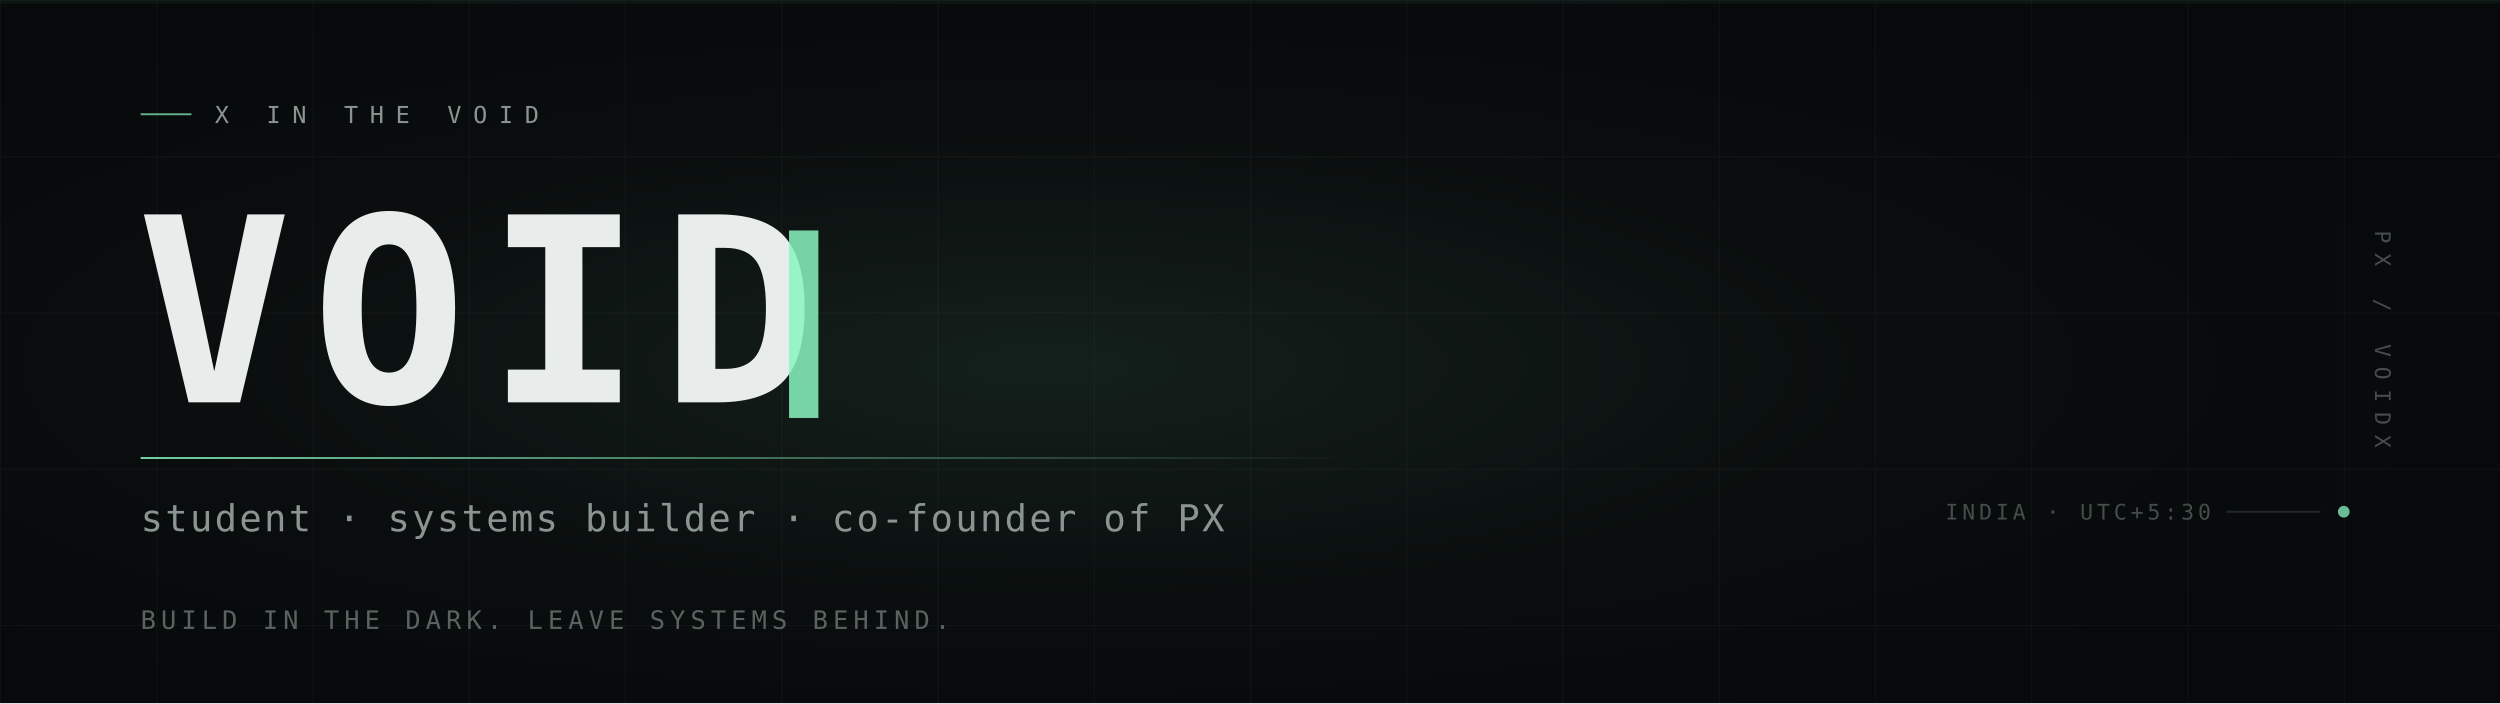
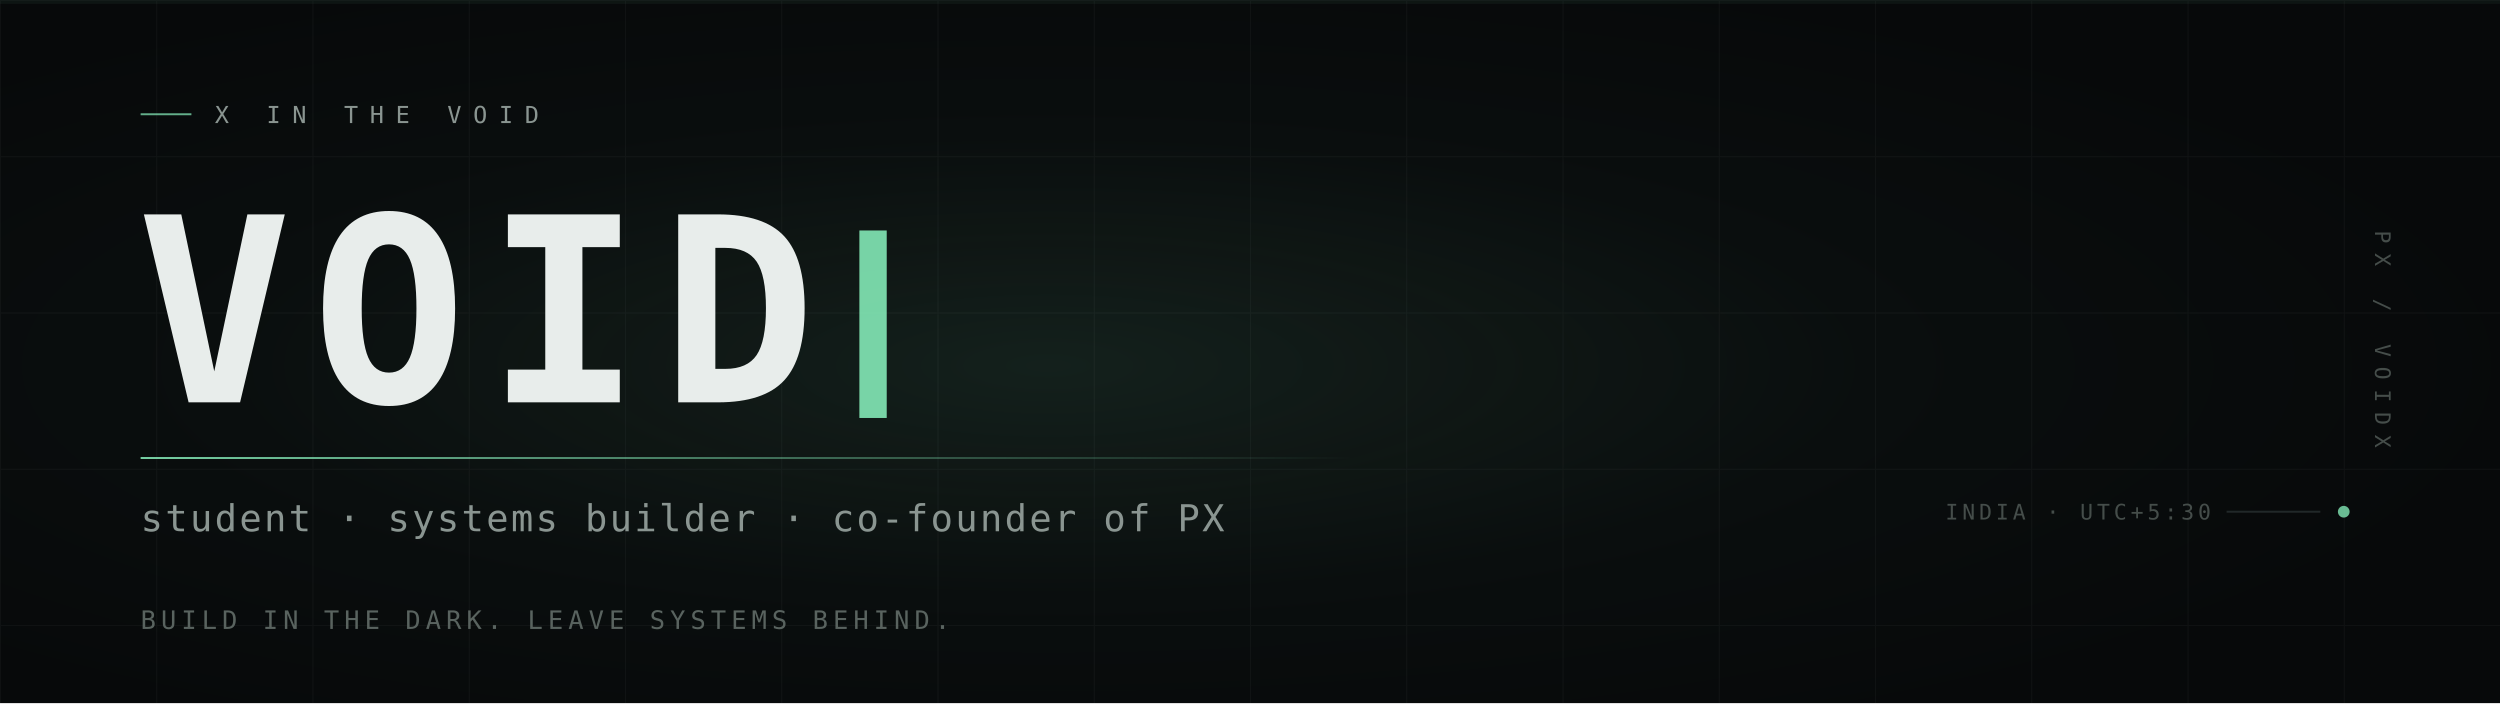
<svg xmlns="http://www.w3.org/2000/svg" width="1280" height="360" viewBox="0 0 1280 360" role="img" aria-label="VOID — student, systems builder, co-founder of PX">
  <defs>
    <pattern id="grid" width="80" height="80" patternUnits="userSpaceOnUse">
      <path d="M80 0H0V80" fill="none" stroke="#E8EDEB" stroke-opacity="0.035" />
    </pattern>
    <radialGradient id="glow" cx="42%" cy="52%" r="60%">
      <stop offset="0" stop-color="#8AF5C0" stop-opacity="0.10" />
      <stop offset="0.55" stop-color="#8AF5C0" stop-opacity="0.02" />
      <stop offset="1" stop-color="#8AF5C0" stop-opacity="0" />
    </radialGradient>
    <linearGradient id="line" x1="0" y1="0" x2="1" y2="0">
      <stop offset="0" stop-color="#8AF5C0" stop-opacity="0.85" />
      <stop offset="1" stop-color="#8AF5C0" stop-opacity="0" />
    </linearGradient>
  </defs>
  <rect width="1280" height="360" fill="#07090A" />
  <rect width="1280" height="360" fill="url(#grid)" />
  <rect width="1280" height="360" fill="url(#glow)" />
  <rect x="72" y="58" width="26" height="1" fill="#8AF5C0" opacity="0.7" />
  <text x="110" y="63" font-family="ui-monospace, SFMono-Regular, 'JetBrains Mono', Menlo, monospace" font-size="12" letter-spacing="6" fill="#8A9591">X IN THE VOID</text>
  <text x="70" y="206" font-family="ui-monospace, SFMono-Regular, 'JetBrains Mono', Menlo, monospace" font-size="132" font-weight="700" letter-spacing="10" fill="#E8EDEB">VOID</text>
-   <rect x="404" y="118" width="15" height="96" fill="#8AF5C0" opacity="0.85">
+   <rect x="440" y="118" width="14" height="96" fill="#8AF5C0" opacity="0.85">
    <animate attributeName="opacity" values="0.85;0.05;0.85" dur="2.4s" repeatCount="indefinite" />
  </rect>
  <rect x="72" y="234" width="620" height="1" fill="url(#line)" />
  <text x="72" y="272" font-family="ui-monospace, SFMono-Regular, 'JetBrains Mono', Menlo, monospace" font-size="19" letter-spacing="1.2" fill="#8A9591">student · systems builder · co-founder of PX</text>
  <text x="72" y="322" font-family="ui-monospace, SFMono-Regular, 'JetBrains Mono', Menlo, monospace" font-size="13" letter-spacing="2.6" fill="#59635F">BUILD IN THE DARK. LEAVE SYSTEMS BEHIND.</text>
  <g opacity="0.75">
    <text x="1216" y="118" font-family="ui-monospace, SFMono-Regular, 'JetBrains Mono', Menlo, monospace" font-size="11" letter-spacing="5" fill="#59635F" transform="rotate(90 1216 118)">PX / VOIDX</text>
    <circle cx="1200" cy="262" r="3" fill="#8AF5C0" />
    <path d="M1140 262H1188" stroke="#2A3233" stroke-width="1" fill="none" />
    <text x="1132" y="266" text-anchor="end" font-family="ui-monospace, SFMono-Regular, 'JetBrains Mono', Menlo, monospace" font-size="11" letter-spacing="2" fill="#59635F">INDIA · UTC+5:30</text>
  </g>
  <rect x="0" y="0" width="1280" height="2" fill="#8AF5C0" opacity="0.05">
    <animate attributeName="y" values="-2;360;360" dur="9s" repeatCount="indefinite" />
    <animate attributeName="opacity" values="0;0.05;0.05;0" dur="9s" repeatCount="indefinite" />
  </rect>
</svg>
